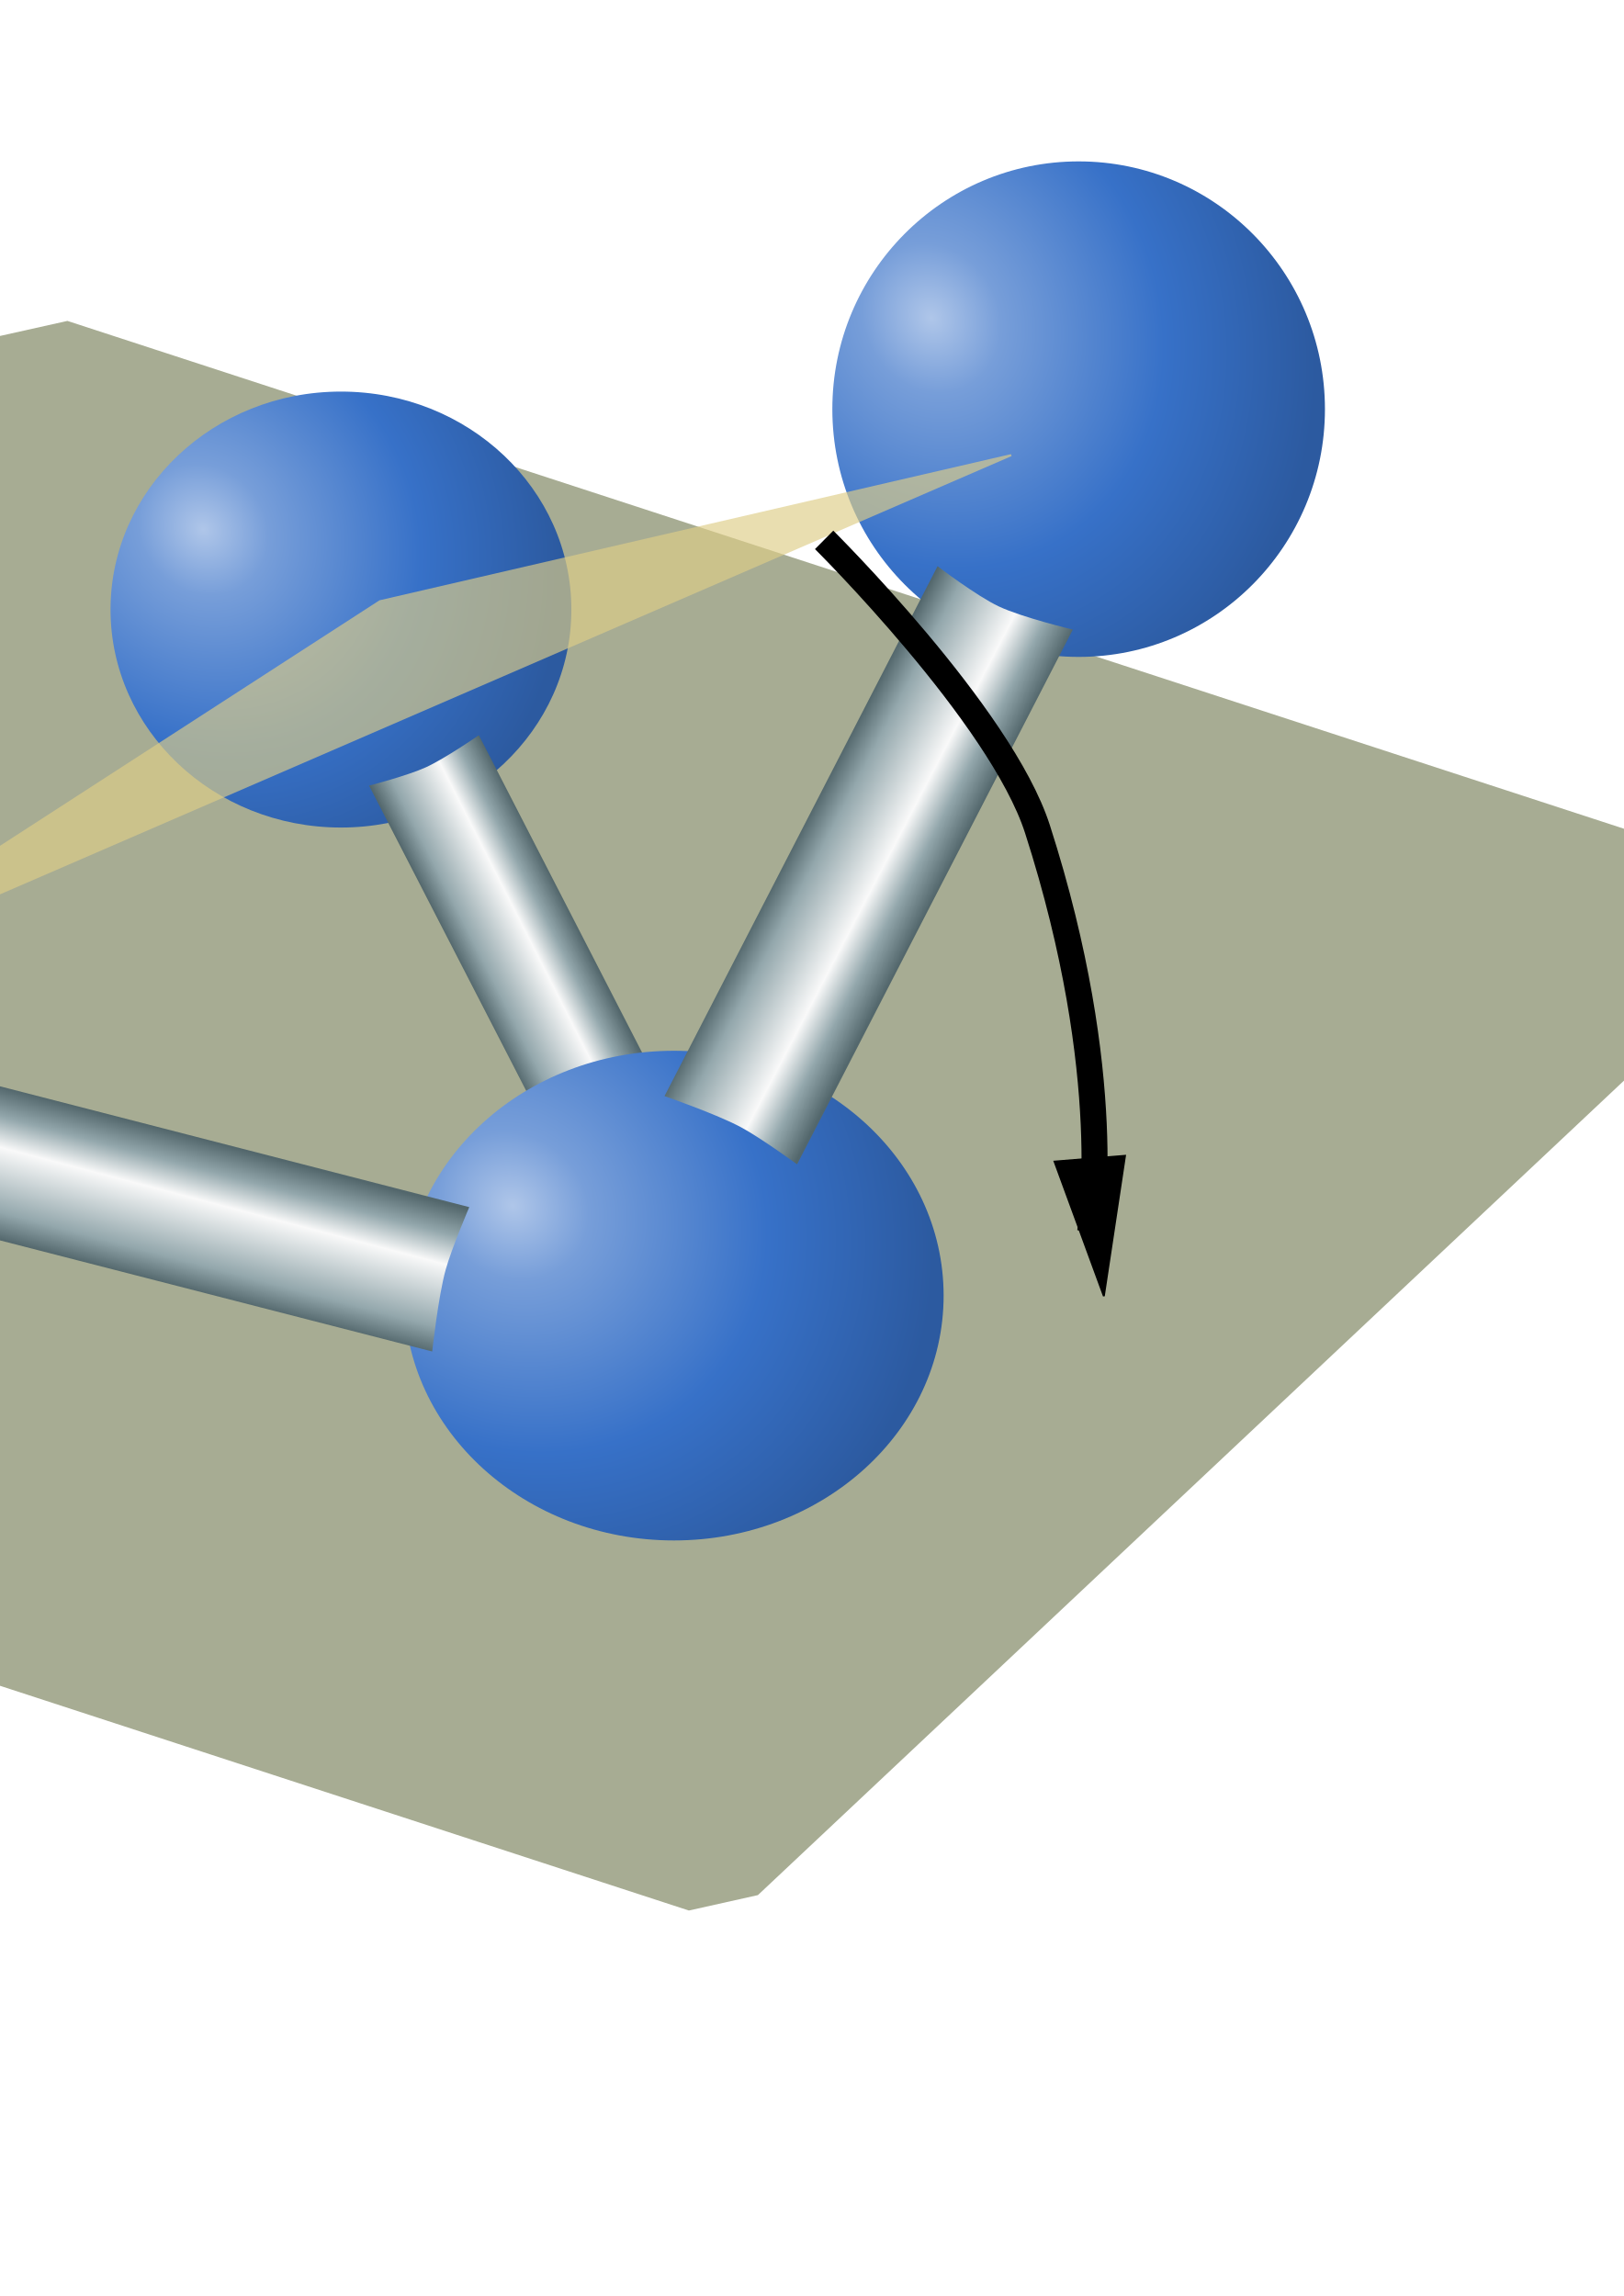
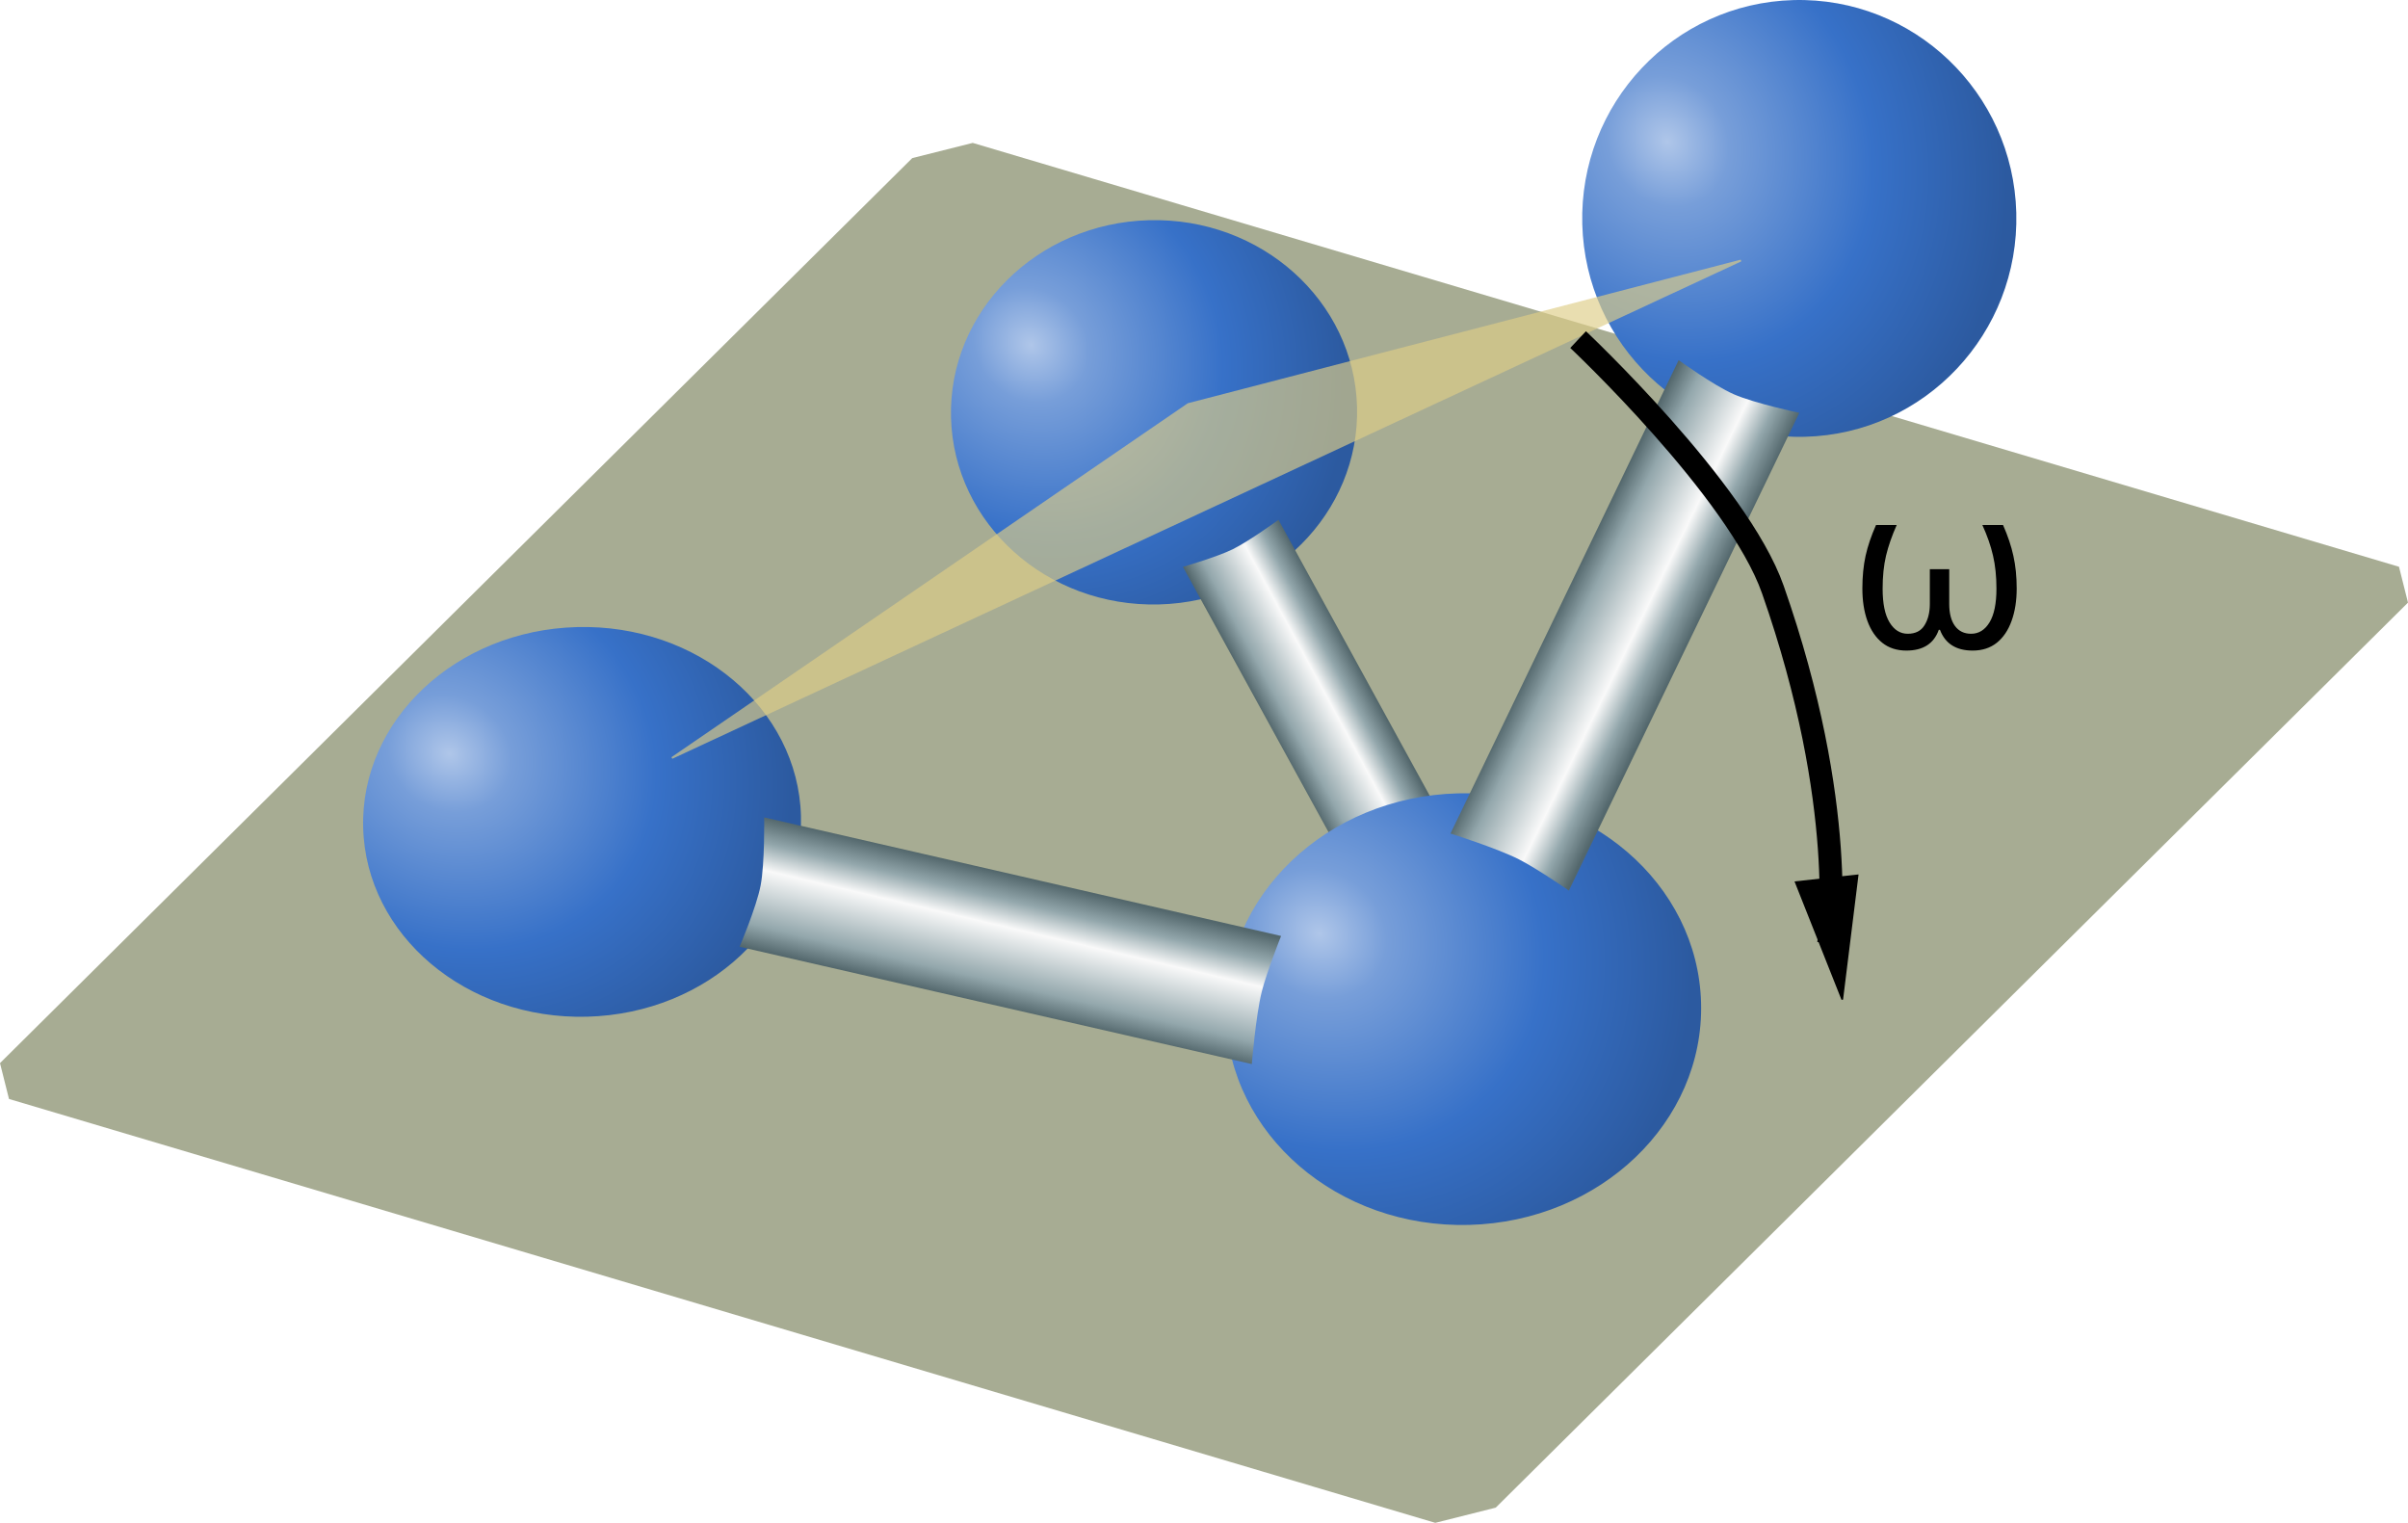
- <svg xmlns="http://www.w3.org/2000/svg" xmlns:xlink="http://www.w3.org/1999/xlink" id="svg5318" version="1.1" viewBox="0 0 210 297" height="297mm" width="210mm">
+ <svg xmlns="http://www.w3.org/2000/svg" xmlns:xlink="http://www.w3.org/1999/xlink" id="svg5318" version="1.1" viewBox="0 0 353.36 223.44" height="223.44mm" width="353.36mm">
  <defs id="defs5312">
-     <marker style="overflow:visible;" id="marker7500" refX="0.0" refY="0.0" orient="auto">
-       <path transform="scale(0.4) rotate(180) translate(10,0)" style="fill-rule:evenodd;stroke:#000000;stroke-width:1pt;stroke-opacity:1;fill:#000000;fill-opacity:1" d="M 0.0,0.0 L 5.0,-5.0 L -12.5,0.0 L 5.0,5.0 L 0.0,0.0 z " id="path7498" />
+     <marker style="overflow:visible" id="marker7500" refX="0" refY="0" orient="auto">
+       <path transform="matrix(-0.4,0,0,-0.4,-4,0)" style="fill:#000000;fill-opacity:1;fill-rule:evenodd;stroke:#000000;stroke-width:1pt;stroke-opacity:1" d="M 0,0 5,-5 -12.5,0 5,5 Z" id="path7498" />
    </marker>
-     <marker style="overflow:visible" id="Arrow1Mstart" refX="0.0" refY="0.0" orient="auto">
-       <path transform="scale(0.4) translate(10,0)" style="fill-rule:evenodd;stroke:#000000;stroke-width:1pt;stroke-opacity:1;fill:#000000;fill-opacity:1" d="M 0.0,0.0 L 5.0,-5.0 L -12.5,0.0 L 5.0,5.0 L 0.0,0.0 z " id="path4501" />
+     <marker style="overflow:visible" id="Arrow1Mstart" refX="0" refY="0" orient="auto">
+       <path transform="matrix(0.4,0,0,0.4,4,0)" style="fill:#000000;fill-opacity:1;fill-rule:evenodd;stroke:#000000;stroke-width:1pt;stroke-opacity:1" d="M 0,0 5,-5 -12.5,0 5,5 Z" id="path4501" />
    </marker>
-     <marker style="overflow:visible" id="Arrow1Sstart" refX="0.0" refY="0.0" orient="auto">
-       <path transform="scale(0.2) translate(6,0)" style="fill-rule:evenodd;stroke:#000000;stroke-width:1pt;stroke-opacity:1;fill:#000000;fill-opacity:1" d="M 0.0,0.0 L 5.0,-5.0 L -12.5,0.0 L 5.0,5.0 L 0.0,0.0 z " id="path4507" />
+     <marker style="overflow:visible" id="Arrow1Sstart" refX="0" refY="0" orient="auto">
+       <path transform="matrix(0.2,0,0,0.2,1.2,0)" style="fill:#000000;fill-opacity:1;fill-rule:evenodd;stroke:#000000;stroke-width:1pt;stroke-opacity:1" d="M 0,0 5,-5 -12.5,0 5,5 Z" id="path4507" />
    </marker>
-     <marker style="overflow:visible;" id="Arrow2Send" refX="0.0" refY="0.0" orient="auto">
-       <path transform="scale(0.3) rotate(180) translate(-2.3,0)" d="M 8.719,4.034 L -2.207,0.016 L 8.719,-4.002 C 6.973,-1.63 6.983,1.616 8.719,4.034 z " style="fill-rule:evenodd;stroke-width:0.625;stroke-linejoin:round;stroke:#000000;stroke-opacity:1;fill:#000000;fill-opacity:1" id="path4528" />
+     <marker style="overflow:visible" id="Arrow2Send" refX="0" refY="0" orient="auto">
+       <path transform="matrix(-0.3,0,0,-0.3,0.69,0)" d="M 8.719,4.034 -2.207,0.016 8.719,-4.002 c -1.745,2.372 -1.735,5.617 -6e-7,8.035 z" style="fill:#000000;fill-opacity:1;fill-rule:evenodd;stroke:#000000;stroke-width:0.625;stroke-linejoin:round;stroke-opacity:1" id="path4528" />
    </marker>
-     <marker style="overflow:visible;" id="marker6577" refX="0.0" refY="0.0" orient="auto">
-       <path transform="scale(0.2) rotate(180) translate(6,0)" style="fill-rule:evenodd;stroke:#000000;stroke-width:1pt;stroke-opacity:1;fill:#000000;fill-opacity:1" d="M 0.0,0.0 L 5.0,-5.0 L -12.5,0.0 L 5.0,5.0 L 0.0,0.0 z " id="path6575" />
+     <marker style="overflow:visible" id="marker6577" refX="0" refY="0" orient="auto">
+       <path transform="matrix(-0.2,0,0,-0.2,-1.2,0)" style="fill:#000000;fill-opacity:1;fill-rule:evenodd;stroke:#000000;stroke-width:1pt;stroke-opacity:1" d="M 0,0 5,-5 -12.5,0 5,5 Z" id="path6575" />
    </marker>
-     <marker style="overflow:visible;" id="Arrow1Send" refX="0.0" refY="0.0" orient="auto">
-       <path transform="scale(0.2) rotate(180) translate(6,0)" style="fill-rule:evenodd;stroke:#000000;stroke-width:1pt;stroke-opacity:1;fill:#000000;fill-opacity:1" d="M 0.0,0.0 L 5.0,-5.0 L -12.5,0.0 L 5.0,5.0 L 0.0,0.0 z " id="path4510" />
+     <marker style="overflow:visible" id="Arrow1Send" refX="0" refY="0" orient="auto">
+       <path transform="matrix(-0.2,0,0,-0.2,-1.2,0)" style="fill:#000000;fill-opacity:1;fill-rule:evenodd;stroke:#000000;stroke-width:1pt;stroke-opacity:1" d="M 0,0 5,-5 -12.5,0 5,5 Z" id="path4510" />
    </marker>
-     <marker style="overflow:visible;" id="Arrow2Lend" refX="0.0" refY="0.0" orient="auto">
-       <path transform="scale(1.1) rotate(180) translate(1,0)" d="M 8.719,4.034 L -2.207,0.016 L 8.719,-4.002 C 6.973,-1.63 6.983,1.616 8.719,4.034 z " style="fill-rule:evenodd;stroke-width:0.625;stroke-linejoin:round;stroke:#000000;stroke-opacity:1;fill:#000000;fill-opacity:1" id="path4516" />
+     <marker style="overflow:visible" id="Arrow2Lend" refX="0" refY="0" orient="auto">
+       <path transform="matrix(-1.1,0,0,-1.1,-1.1,0)" d="M 8.719,4.034 -2.207,0.016 8.719,-4.002 c -1.745,2.372 -1.735,5.617 -6e-7,8.035 z" style="fill:#000000;fill-opacity:1;fill-rule:evenodd;stroke:#000000;stroke-width:0.625;stroke-linejoin:round;stroke-opacity:1" id="path4516" />
    </marker>
-     <marker style="overflow:visible;" id="Arrow1Mend" refX="0.0" refY="0.0" orient="auto">
-       <path transform="scale(0.4) rotate(180) translate(10,0)" style="fill-rule:evenodd;stroke:#000000;stroke-width:1pt;stroke-opacity:1;fill:#000000;fill-opacity:1" d="M 0.0,0.0 L 5.0,-5.0 L -12.5,0.0 L 5.0,5.0 L 0.0,0.0 z " id="path4504" />
+     <marker style="overflow:visible" id="Arrow1Mend" refX="0" refY="0" orient="auto">
+       <path transform="matrix(-0.4,0,0,-0.4,-4,0)" style="fill:#000000;fill-opacity:1;fill-rule:evenodd;stroke:#000000;stroke-width:1pt;stroke-opacity:1" d="M 0,0 5,-5 -12.5,0 5,5 Z" id="path4504" />
    </marker>
-     <marker style="overflow:visible" id="Arrow2Mstart" refX="0.0" refY="0.0" orient="auto">
-       <path transform="scale(0.6) translate(0,0)" d="M 8.719,4.034 L -2.207,0.016 L 8.719,-4.002 C 6.973,-1.63 6.983,1.616 8.719,4.034 z " style="fill-rule:evenodd;stroke-width:0.625;stroke-linejoin:round;stroke:#000000;stroke-opacity:1;fill:#000000;fill-opacity:1" id="path4519" />
+     <marker style="overflow:visible" id="Arrow2Mstart" refX="0" refY="0" orient="auto">
+       <path transform="scale(0.6)" d="M 8.719,4.034 -2.207,0.016 8.719,-4.002 c -1.745,2.372 -1.735,5.617 -6e-7,8.035 z" style="fill:#000000;fill-opacity:1;fill-rule:evenodd;stroke:#000000;stroke-width:0.625;stroke-linejoin:round;stroke-opacity:1" id="path4519" />
    </marker>
-     <marker style="overflow:visible" id="marker6115" refX="0.0" refY="0.0" orient="auto">
-       <path transform="scale(1.1) translate(1,0)" d="M 8.719,4.034 L -2.207,0.016 L 8.719,-4.002 C 6.973,-1.63 6.983,1.616 8.719,4.034 z " style="fill-rule:evenodd;stroke-width:0.625;stroke-linejoin:round;stroke:#000000;stroke-opacity:1;fill:#000000;fill-opacity:1" id="path6113" />
+     <marker style="overflow:visible" id="marker6115" refX="0" refY="0" orient="auto">
+       <path transform="matrix(1.1,0,0,1.1,1.1,0)" d="M 8.719,4.034 -2.207,0.016 8.719,-4.002 c -1.745,2.372 -1.735,5.617 -6e-7,8.035 z" style="fill:#000000;fill-opacity:1;fill-rule:evenodd;stroke:#000000;stroke-width:0.625;stroke-linejoin:round;stroke-opacity:1" id="path6113" />
    </marker>
-     <marker style="overflow:visible" id="Arrow2Lstart" refX="0.0" refY="0.0" orient="auto">
-       <path transform="scale(1.1) translate(1,0)" d="M 8.719,4.034 L -2.207,0.016 L 8.719,-4.002 C 6.973,-1.63 6.983,1.616 8.719,4.034 z " style="fill-rule:evenodd;stroke-width:0.625;stroke-linejoin:round;stroke:#000000;stroke-opacity:1;fill:#000000;fill-opacity:1" id="path4513" />
+     <marker style="overflow:visible" id="Arrow2Lstart" refX="0" refY="0" orient="auto">
+       <path transform="matrix(1.1,0,0,1.1,1.1,0)" d="M 8.719,4.034 -2.207,0.016 8.719,-4.002 c -1.745,2.372 -1.735,5.617 -6e-7,8.035 z" style="fill:#000000;fill-opacity:1;fill-rule:evenodd;stroke:#000000;stroke-width:0.625;stroke-linejoin:round;stroke-opacity:1" id="path4513" />
    </marker>
-     <marker style="overflow:visible;" id="Arrow1Lend" refX="0.0" refY="0.0" orient="auto">
-       <path transform="scale(0.8) rotate(180) translate(12.5,0)" style="fill-rule:evenodd;stroke:#000000;stroke-width:1pt;stroke-opacity:1;fill:#000000;fill-opacity:1" d="M 0.0,0.0 L 5.0,-5.0 L -12.5,0.0 L 5.0,5.0 L 0.0,0.0 z " id="path4498" />
+     <marker style="overflow:visible" id="Arrow1Lend" refX="0" refY="0" orient="auto">
+       <path transform="matrix(-0.8,0,0,-0.8,-10,0)" style="fill:#000000;fill-opacity:1;fill-rule:evenodd;stroke:#000000;stroke-width:1pt;stroke-opacity:1" d="M 0,0 5,-5 -12.5,0 5,5 Z" id="path4498" />
    </marker>
    <linearGradient id="linearGradient5935">
      <stop id="stop5931" offset="0" style="stop-color:#53676c;stop-opacity:1" />
      <stop style="stop-color:#93a7ac;stop-opacity:1" offset="0.195" id="stop5941" />
      <stop style="stop-color:#f9f9f9;stop-opacity:1" offset="0.396" id="stop5939" />
      <stop id="stop5943" offset="0.817" style="stop-color:#93a7ac;stop-opacity:1" />
      <stop id="stop5933" offset="1" style="stop-color:#53676c;stop-opacity:1" />
    </linearGradient>
    <linearGradient id="linearGradient5888">
      <stop id="stop5884" offset="0" style="stop-color:#afc6e9;stop-opacity:1" />
      <stop style="stop-color:#779ed9;stop-opacity:1;" offset="0.181" id="stop5896" />
      <stop style="stop-color:#3771c8;stop-opacity:1" offset="0.605" id="stop5892" />
      <stop id="stop5886" offset="1" style="stop-color:#2c5aa0;stop-opacity:1" />
    </linearGradient>
-     <radialGradient gradientUnits="userSpaceOnUse" gradientTransform="matrix(0.937016,0.7525444,-0.6911546,0.8137587,-33.25476,-45.94915)" r="43.078" fy="141.793" fx="75.403" cy="141.793" cx="75.403" id="radialGradient5890" xlink:href="#linearGradient5888" />
-     <radialGradient r="43.078" fy="141.793" fx="75.403" cy="141.793" cx="75.403" gradientTransform="matrix(0.8689934,0.7420968,-0.6409803,0.8024612,51.65314,-101.2577)" gradientUnits="userSpaceOnUse" id="radialGradient5900" xlink:href="#linearGradient5888" />
-     <radialGradient r="43.078" fy="141.793" fx="75.403" cy="141.793" cx="75.403" gradientTransform="matrix(1.017073,0.83354,-0.7502057,0.9013427,96.00644,-34.70727)" gradientUnits="userSpaceOnUse" id="radialGradient7066" xlink:href="#linearGradient5888" />
-     <linearGradient y2="111.649" x2="105.171" y1="89.732" x1="105.304" gradientTransform="matrix(0.3084449,0.5990736,-0.6527708,0.2873302,100.0453,29.79149)" gradientUnits="userSpaceOnUse" id="linearGradient7070" xlink:href="#linearGradient5935" />
-     <radialGradient r="43.078" fy="141.793" fx="75.403" cy="141.793" cx="75.403" gradientTransform="matrix(0.9288978,0.8434877,-0.6851665,0.9120996,147.5825,-151.7898)" gradientUnits="userSpaceOnUse" id="radialGradient7679" xlink:href="#linearGradient5888" />
-     <linearGradient y2="111.649" x2="105.171" y1="89.732" x1="105.304" gradientTransform="matrix(0.9673754,0.2487112,-0.2037355,0.8567246,-60.31276,43.55854)" gradientUnits="userSpaceOnUse" id="linearGradient7683" xlink:href="#linearGradient5935" />
-     <linearGradient y2="111.649" x2="105.171" y1="89.732" x1="105.304" gradientTransform="matrix(-0.457432,0.8879349,-0.7900429,-0.3889954,239.75,57.64467)" gradientUnits="userSpaceOnUse" id="linearGradient7723" xlink:href="#linearGradient5935" />
+     <radialGradient gradientUnits="userSpaceOnUse" gradientTransform="matrix(0.937016,0.7525444,-0.6911546,0.8137587,90.32955,-59.82414)" r="43.078" fy="141.793" fx="75.403" cy="141.793" cx="75.403" id="radialGradient5890" xlink:href="#linearGradient5888" />
+     <radialGradient r="43.078" fy="141.793" fx="75.403" cy="141.793" cx="75.403" gradientTransform="matrix(0.8689934,0.7420968,-0.6409803,0.8024612,175.2374,-115.1327)" gradientUnits="userSpaceOnUse" id="radialGradient5900" xlink:href="#linearGradient5888" />
+     <radialGradient r="43.078" fy="141.793" fx="75.403" cy="141.793" cx="75.403" gradientTransform="matrix(1.017073,0.83354,-0.7502057,0.9013427,219.5908,-48.58226)" gradientUnits="userSpaceOnUse" id="radialGradient7066" xlink:href="#linearGradient5888" />
+     <linearGradient y2="111.649" x2="105.171" y1="89.732" x1="105.304" gradientTransform="matrix(0.3242478,0.5906698,-0.6449089,0.3045667,223.9734,9.971177)" gradientUnits="userSpaceOnUse" id="linearGradient7070" xlink:href="#linearGradient5935" />
+     <radialGradient r="43.078" fy="141.793" fx="75.403" cy="141.793" cx="75.403" gradientTransform="matrix(0.9288978,0.8434877,-0.6851665,0.9120996,271.1668,-165.6648)" gradientUnits="userSpaceOnUse" id="radialGradient7679" xlink:href="#linearGradient5888" />
+     <linearGradient y2="111.649" x2="105.171" y1="89.732" x1="105.304" gradientTransform="matrix(0.97364,0.2229295,-0.1809086,0.8618337,64.03763,27.99256)" gradientUnits="userSpaceOnUse" id="linearGradient7683" xlink:href="#linearGradient5935" />
+     <linearGradient y2="111.649" x2="105.171" y1="89.732" x1="105.304" gradientTransform="matrix(-0.4336867,0.8997713,-0.8000961,-0.3678743,364.3687,34.10391)" gradientUnits="userSpaceOnUse" id="linearGradient7723" xlink:href="#linearGradient5935" />
  </defs>
-   <g id="layer1">
-     <rect transform="matrix(0.9506708,0.3102014,-0.7284139,0.6851373,0,0)" y="47.219" x="41.274" height="183.767" width="233.502" id="rect7719" style="opacity:1;fill:#a7ac93;fill-opacity:1;stroke:#a7ac93;stroke-width:10.635;stroke-linejoin:bevel;stroke-miterlimit:4;stroke-dasharray:none;stroke-dashoffset:0;stroke-opacity:1" />
-     <ellipse style="fill:url(#radialGradient5900);fill-opacity:1;stroke:#0000ff;stroke-width:0;stroke-linejoin:bevel;stroke-miterlimit:4;stroke-dasharray:none;stroke-dashoffset:0;stroke-opacity:1" id="ellipse5898" cx="44.097" cy="78.85" rx="29.801" ry="28.197" />
-     <ellipse ry="32.049" rx="31.855" cy="52.926" cx="139.505" id="ellipse7677" style="fill:url(#radialGradient7679);fill-opacity:1;stroke:#0000ff;stroke-width:0;stroke-linejoin:bevel;stroke-miterlimit:4;stroke-dasharray:none;stroke-dashoffset:0;stroke-opacity:1" />
-     <path style="opacity:1;fill:url(#linearGradient7070);fill-opacity:1;fill-rule:evenodd;stroke:#000000;stroke-width:0;stroke-linecap:butt;stroke-linejoin:miter;stroke-miterlimit:4;stroke-dasharray:none;stroke-opacity:1" d="m 61.934,95.104 c 0,0 -4.399,3.03 -6.846,4.147 -2.378,1.085 -7.355,2.377 -7.355,2.377 l 23.812,46.248 c 0,0 4.981,-2.849 7.69,-3.94 2.205,-0.888 6.71,-2.147 6.71,-2.147 z" id="path7068" />
-     <ellipse style="fill:url(#radialGradient7066);fill-opacity:1;stroke:#0000ff;stroke-width:0;stroke-linejoin:bevel;stroke-miterlimit:4;stroke-dasharray:none;stroke-dashoffset:0;stroke-opacity:1" id="ellipse7064" cx="87.163" cy="167.594" rx="34.879" ry="31.671" />
-     <ellipse ry="28.594" rx="32.133" cy="136.695" cx="-41.402" id="path5882" style="fill:url(#radialGradient5890);fill-opacity:1;stroke:#0000ff;stroke-width:0;stroke-linejoin:bevel;stroke-miterlimit:4;stroke-dasharray:none;stroke-dashoffset:0;stroke-opacity:1" />
-     <path style="opacity:1;fill:url(#linearGradient7683);fill-opacity:1;fill-rule:evenodd;stroke:#000000;stroke-width:0;stroke-linecap:butt;stroke-linejoin:miter;stroke-miterlimit:4;stroke-dasharray:none;stroke-opacity:1" d="m -14.671,136.744 c 0,0 -0.076,6.746 -0.793,9.993 -0.697,3.155 -3.316,8.887 -3.316,8.887 l 74.68,19.2 c 0,0 0.777,-7.122 1.743,-10.587 0.786,-2.82 3.05,-8.089 3.05,-8.089 z" id="path7681" />
-     <path id="path7652" d="m 136.386,150.256 9.118,-0.748 -2.737,18.154 z" style="fill:#000000;fill-rule:evenodd;stroke:#000000;stroke-width:0.238px;stroke-linecap:butt;stroke-linejoin:miter;stroke-opacity:1" />
-     <path id="path7721" d="m 138.753,81.442 c 0,0 -6.561,-1.573 -9.567,-2.994 -2.921,-1.38 -7.928,-5.207 -7.928,-5.207 L 85.945,141.788 c 0,0 6.771,2.339 9.935,4.051 2.575,1.393 7.209,4.771 7.209,4.771 z" style="opacity:1;fill:url(#linearGradient7723);fill-opacity:1;fill-rule:evenodd;stroke:#000000;stroke-width:0;stroke-linecap:butt;stroke-linejoin:miter;stroke-miterlimit:4;stroke-dasharray:none;stroke-opacity:1" />
-     <path id="path7729" d="M -27.97,127.667 130.78,58.875 49.137,77.774 Z" style="fill:#decd87;fill-rule:evenodd;stroke:#decd87;stroke-width:0.265px;stroke-linecap:butt;stroke-linejoin:miter;stroke-opacity:1;opacity:0.66" />
-     <path id="path8030" d="m 106.589,69.836 c 0,0 22.853,22.665 27.592,37.42 10.325,32.142 6.804,52.161 6.804,52.161" style="fill:none;fill-rule:evenodd;stroke:#000000;stroke-width:3.365;stroke-linecap:butt;stroke-linejoin:miter;stroke-miterlimit:4;stroke-dasharray:none;stroke-opacity:1" />
-   </g>
+   <rect style="opacity:1;fill:#a7ac93;fill-opacity:1;stroke:#a7ac93;stroke-width:10.635;stroke-linejoin:bevel;stroke-miterlimit:4;stroke-dasharray:none;stroke-dashoffset:0;stroke-opacity:1" id="rect7719" width="218.342" height="188.559" x="131.552" y="-18.118" transform="matrix(0.9585746,0.2848417,-0.7099594,0.7042426,0,0)" />
+   <ellipse ry="28.197" rx="29.801" cy="64.975" cx="167.681" id="ellipse5898" style="fill:url(#radialGradient5900);fill-opacity:1;stroke:#0000ff;stroke-width:0;stroke-linejoin:bevel;stroke-miterlimit:4;stroke-dasharray:none;stroke-dashoffset:0;stroke-opacity:1" transform="rotate(-1.521982)" />
+   <ellipse style="fill:url(#radialGradient7679);fill-opacity:1;stroke:#0000ff;stroke-width:0;stroke-linejoin:bevel;stroke-miterlimit:4;stroke-dasharray:none;stroke-dashoffset:0;stroke-opacity:1" id="ellipse7677" cx="263.09" cy="39.051" rx="31.855" ry="32.049" transform="rotate(-1.521982)" />
+   <path id="path7068" d="m 187.61,76.273 c 0,0 -4.317,3.146 -6.734,4.327 -2.348,1.148 -7.289,2.571 -7.289,2.571 l 25.031,45.599 c 0,0 4.904,-2.98 7.583,-4.143 2.18,-0.946 6.65,-2.325 6.65,-2.325 z" style="opacity:1;fill:url(#linearGradient7070);fill-opacity:1;fill-rule:evenodd;stroke:#000000;stroke-width:0;stroke-linecap:butt;stroke-linejoin:miter;stroke-miterlimit:4;stroke-dasharray:none;stroke-opacity:1" />
+   <ellipse ry="31.671" rx="34.879" cy="153.719" cx="210.747" id="ellipse7064" style="fill:url(#radialGradient7066);fill-opacity:1;stroke:#0000ff;stroke-width:0;stroke-linejoin:bevel;stroke-miterlimit:4;stroke-dasharray:none;stroke-dashoffset:0;stroke-opacity:1" transform="rotate(-1.521982)" />
+   <ellipse style="fill:url(#radialGradient5890);fill-opacity:1;stroke:#0000ff;stroke-width:0;stroke-linejoin:bevel;stroke-miterlimit:4;stroke-dasharray:none;stroke-dashoffset:0;stroke-opacity:1" id="path5882" cx="82.182" cy="122.82" rx="32.133" ry="28.594" transform="rotate(-1.521982)" />
+   <path id="path7681" d="m 112.139,119.933 c 0,0 0.103,6.746 -0.527,10.011 -0.613,3.172 -3.079,8.972 -3.079,8.972 l 75.164,17.21 c 0,0 0.587,-7.14 1.461,-10.629 0.711,-2.84 2.834,-8.167 2.834,-8.167 z" style="opacity:1;fill:url(#linearGradient7683);fill-opacity:1;fill-rule:evenodd;stroke:#000000;stroke-width:0;stroke-linecap:butt;stroke-linejoin:miter;stroke-miterlimit:4;stroke-dasharray:none;stroke-opacity:1" />
+   <path style="fill:#000000;fill-rule:evenodd;stroke:#000000;stroke-width:0.238px;stroke-linecap:butt;stroke-linejoin:miter;stroke-opacity:1" d="m 263.501,129.428 9.094,-0.99 -2.254,18.22 z" id="path7652" />
+   <path style="opacity:1;fill:url(#linearGradient7723);fill-opacity:1;fill-rule:evenodd;stroke:#000000;stroke-width:0;stroke-linecap:butt;stroke-linejoin:miter;stroke-miterlimit:4;stroke-dasharray:none;stroke-opacity:1" d="m 264.039,60.575 c 0,0 -6.6,-1.398 -9.643,-2.739 -2.957,-1.302 -8.064,-4.995 -8.064,-4.995 l -33.48,69.461 c 0,0 6.831,2.159 10.039,3.786 2.611,1.324 7.334,4.578 7.334,4.578 z" id="path7721" />
+   <path style="opacity:0.66;fill:#decd87;fill-rule:evenodd;stroke:#decd87;stroke-width:0.265px;stroke-linecap:butt;stroke-linejoin:miter;stroke-opacity:1" d="M 98.603,111.212 255.47,38.228 174.357,59.289 Z" id="path7729" />
+   <path style="fill:none;fill-rule:evenodd;stroke:#000000;stroke-width:3.365;stroke-linecap:butt;stroke-linejoin:miter;stroke-miterlimit:4;stroke-dasharray:none;stroke-opacity:1" d="m 231.579,49.828 c 0,0 23.446,22.05 28.576,36.674 11.175,31.856 8.187,51.962 8.187,51.962" id="path8030" />
+   <text xml:space="preserve" style="font-style:normal;font-weight:normal;font-size:33.769px;line-height:125%;font-family:Sans;letter-spacing:0px;word-spacing:0px;fill:#000000;fill-opacity:1;stroke:none;stroke-width:0.633px;stroke-linecap:butt;stroke-linejoin:miter;stroke-opacity:1" x="271.155" y="95.201" id="text6811" transform="scale(1.0009,0.9991008)">
+     <tspan id="tspan6809" x="271.155" y="95.201" style="stroke-width:0.633px">ω</tspan>
+   </text>
</svg>
